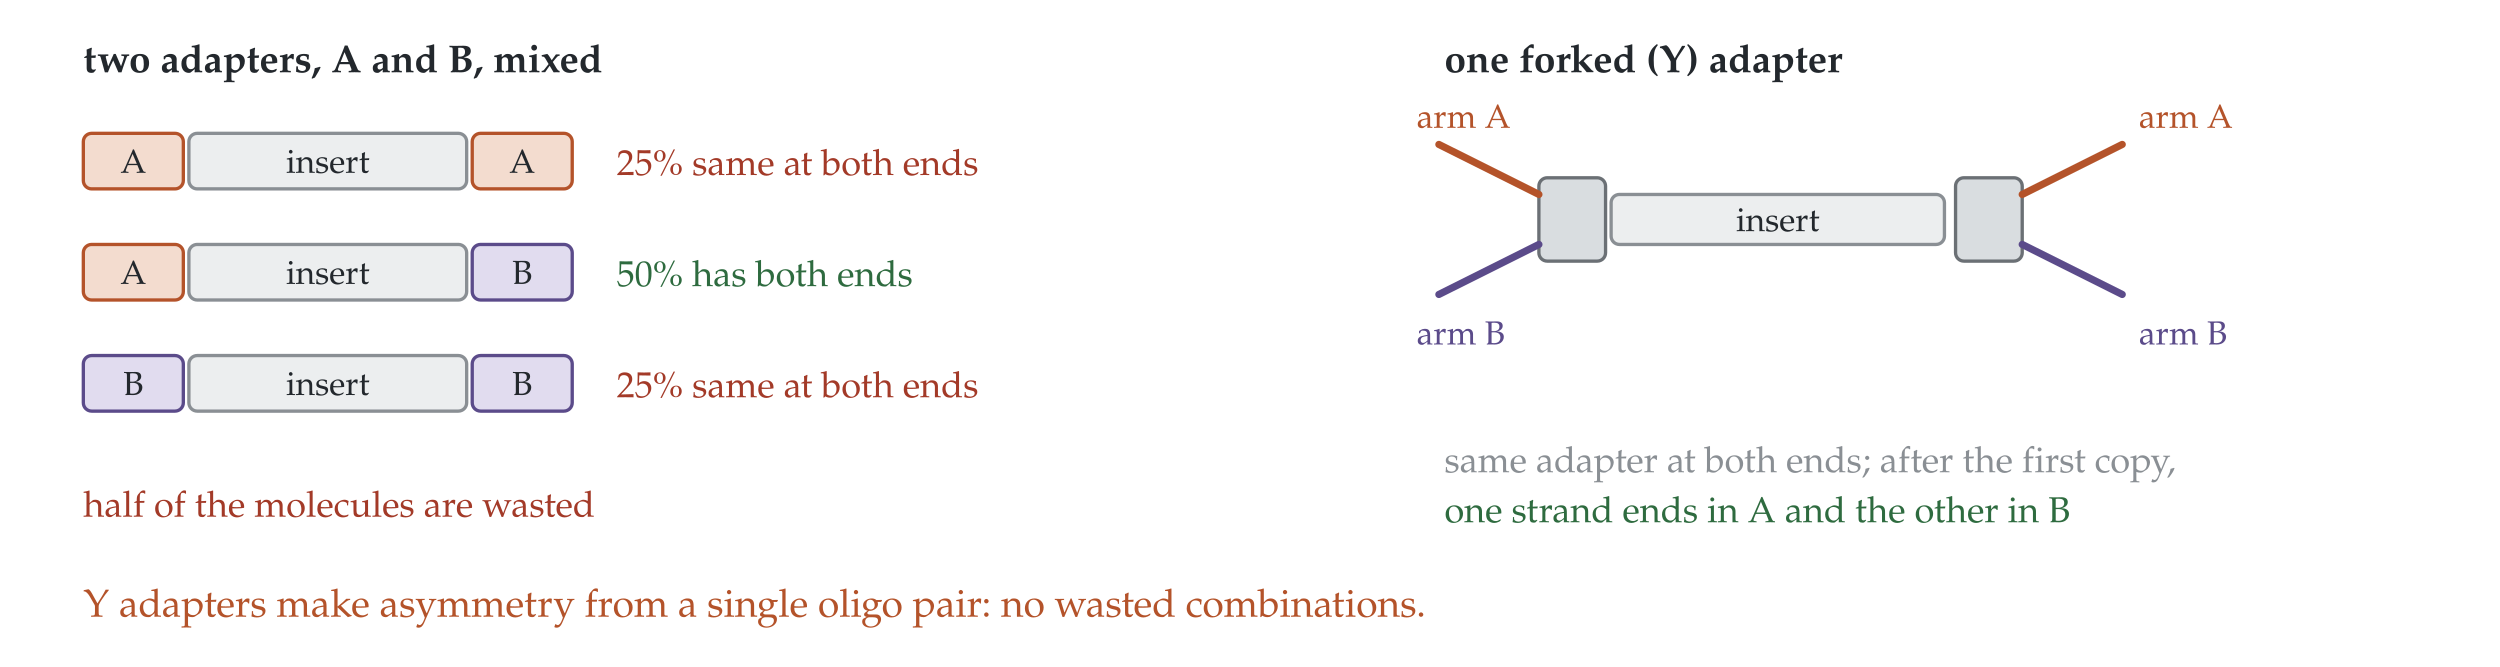
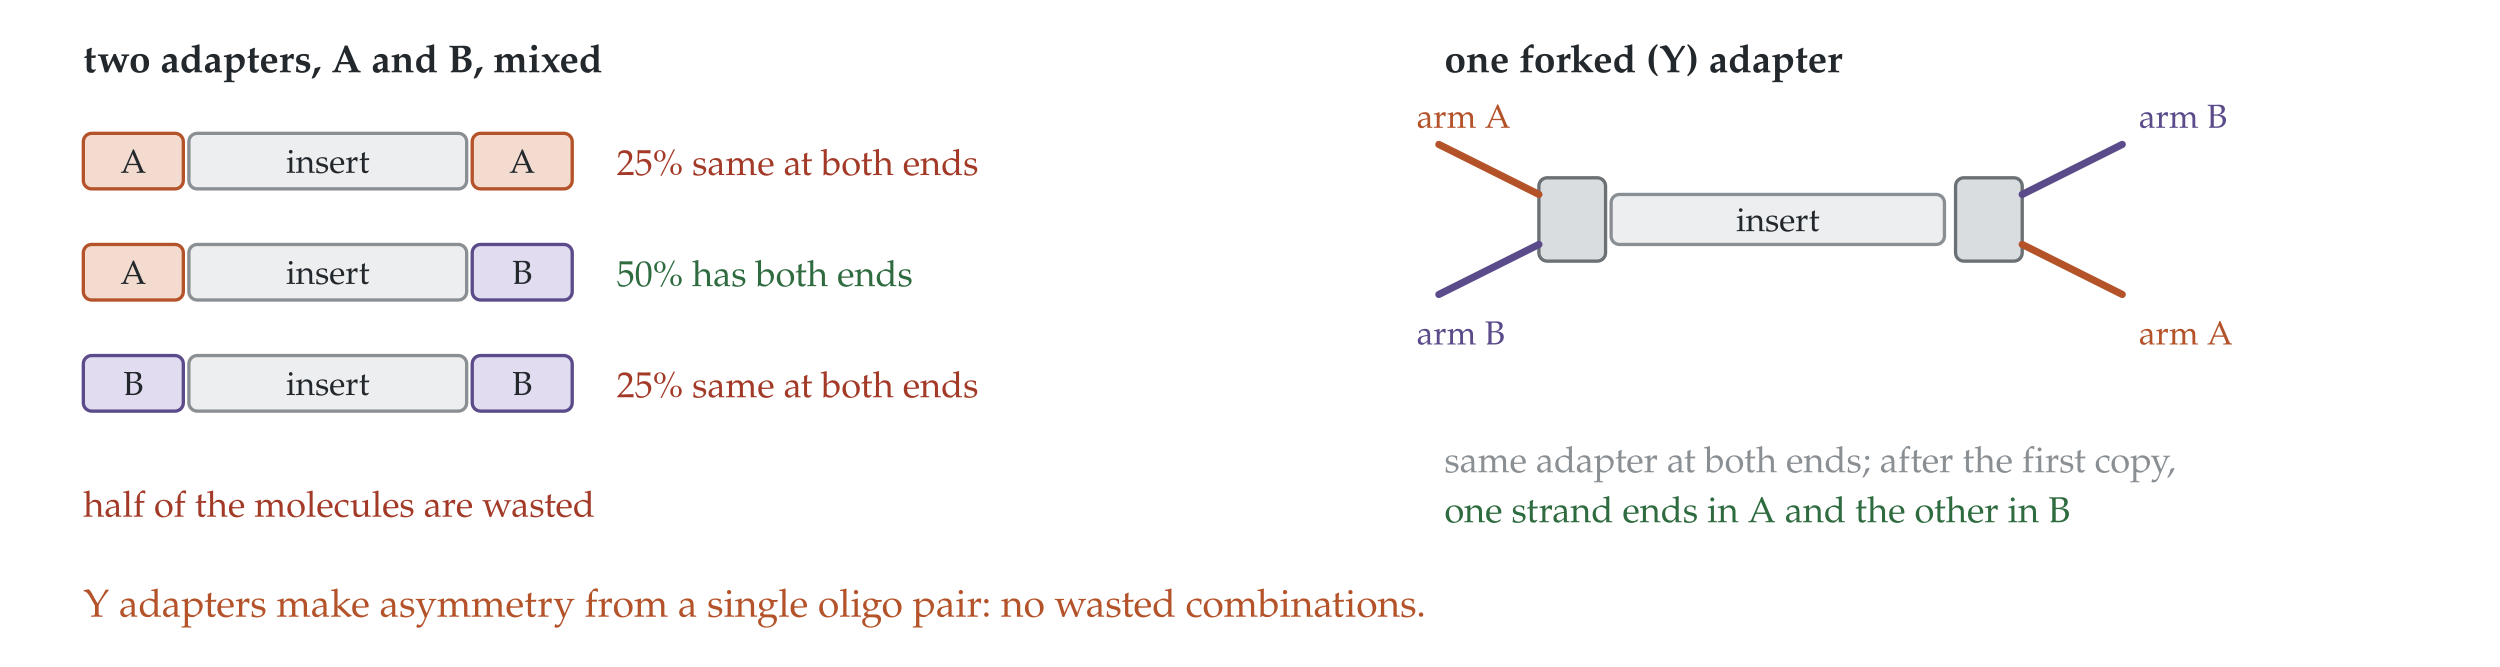
<svg xmlns="http://www.w3.org/2000/svg" viewBox="0 0 900 240" width="900" height="240" font-family="&quot;Palatino Linotype&quot;, &quot;Book Antiqua&quot;, Palatino, FreeSerif, serif" fill="#23282d">
  <rect width="900" height="240" fill="none" />
  <text x="30" y="26" font-size="14" fill="#23282d" font-weight="bold">two adapters, A and B, mixed</text>
  <rect x="30" y="48" width="36" height="20" rx="3" fill="#f3dccf" stroke="#b4532a" stroke-width="1.2" />
  <text x="48.0" y="62.2" font-size="12" text-anchor="middle" fill="#23282d">A</text>
  <rect x="68" y="48" width="100" height="20" rx="3" fill="#eceeef" stroke="#8a8f94" stroke-width="1.2" />
  <text x="118.0" y="62.2" font-size="12" text-anchor="middle" fill="#23282d">insert</text>
  <rect x="170" y="48" width="36" height="20" rx="3" fill="#f3dccf" stroke="#b4532a" stroke-width="1.2" />
  <text x="188.0" y="62.2" font-size="12" text-anchor="middle" fill="#23282d">A</text>
  <text x="222" y="63" font-size="13" fill="#a33a28">25% same at both ends</text>
  <rect x="30" y="88" width="36" height="20" rx="3" fill="#f3dccf" stroke="#b4532a" stroke-width="1.2" />
  <text x="48.0" y="102.2" font-size="12" text-anchor="middle" fill="#23282d">A</text>
  <rect x="68" y="88" width="100" height="20" rx="3" fill="#eceeef" stroke="#8a8f94" stroke-width="1.2" />
  <text x="118.0" y="102.2" font-size="12" text-anchor="middle" fill="#23282d">insert</text>
  <rect x="170" y="88" width="36" height="20" rx="3" fill="#e1dcef" stroke="#5b4b8a" stroke-width="1.2" />
  <text x="188.0" y="102.2" font-size="12" text-anchor="middle" fill="#23282d">B</text>
  <text x="222" y="103" font-size="13" fill="#2e6b3f">50% has both ends</text>
  <rect x="30" y="128" width="36" height="20" rx="3" fill="#e1dcef" stroke="#5b4b8a" stroke-width="1.2" />
  <text x="48.0" y="142.2" font-size="12" text-anchor="middle" fill="#23282d">B</text>
  <rect x="68" y="128" width="100" height="20" rx="3" fill="#eceeef" stroke="#8a8f94" stroke-width="1.2" />
  <text x="118.0" y="142.2" font-size="12" text-anchor="middle" fill="#23282d">insert</text>
  <rect x="170" y="128" width="36" height="20" rx="3" fill="#e1dcef" stroke="#5b4b8a" stroke-width="1.2" />
  <text x="188.0" y="142.2" font-size="12" text-anchor="middle" fill="#23282d">B</text>
  <text x="222" y="143" font-size="13" fill="#a33a28">25% same at both ends</text>
  <text x="30" y="186" font-size="13" fill="#a33a28">half of the molecules are wasted</text>
  <text x="520" y="26" font-size="14" fill="#23282d" font-weight="bold">one forked (Y) adapter</text>
  <rect x="580" y="70" width="120" height="18" rx="3" fill="#eceeef" stroke="#8a8f94" stroke-width="1.2" />
  <text x="640.0" y="83.2" font-size="12" text-anchor="middle" fill="#23282d">insert</text>
  <rect x="554" y="64" width="24" height="30" rx="3" fill="#d9dde0" stroke="#6b7075" stroke-width="1.2" />
  <line x1="554" y1="70" x2="518" y2="52" stroke="#b4532a" stroke-width="2.6" stroke-linecap="round" />
  <line x1="554" y1="88" x2="518" y2="106" stroke="#5b4b8a" stroke-width="2.6" stroke-linecap="round" />
  <rect x="704" y="64" width="24" height="30" rx="3" fill="#d9dde0" stroke="#6b7075" stroke-width="1.2" />
-   <line x1="728" y1="70" x2="764" y2="52" stroke="#b4532a" stroke-width="2.6" stroke-linecap="round" />
-   <line x1="728" y1="88" x2="764" y2="106" stroke="#5b4b8a" stroke-width="2.6" stroke-linecap="round" />
+   <line x1="728" y1="70" x2="764" y2="52" stroke="#5b4b8a" stroke-width="2.6" stroke-linecap="round" />
+   <line x1="728" y1="88" x2="764" y2="106" stroke="#b4532a" stroke-width="2.6" stroke-linecap="round" />
  <text x="510" y="46" font-size="12" fill="#b4532a">arm A</text>
  <text x="510" y="124" font-size="12" fill="#5b4b8a">arm B</text>
-   <text x="770" y="46" font-size="12" fill="#b4532a">arm A</text>
-   <text x="770" y="124" font-size="12" fill="#5b4b8a">arm B</text>
+   <text x="770" y="46" font-size="12" fill="#5b4b8a">arm B</text>
+   <text x="770" y="124" font-size="12" fill="#b4532a">arm A</text>
  <text x="520" y="170" font-size="13" fill="#8a8f94">same adapter at both ends; after the first copy,</text>
  <text x="520" y="188" font-size="13" fill="#2e6b3f">one strand ends in A and the other in B</text>
  <text x="30" y="222" font-size="14" fill="#b4532a">Y adapters make asymmetry from a single oligo pair: no wasted combinations.</text>
</svg>
